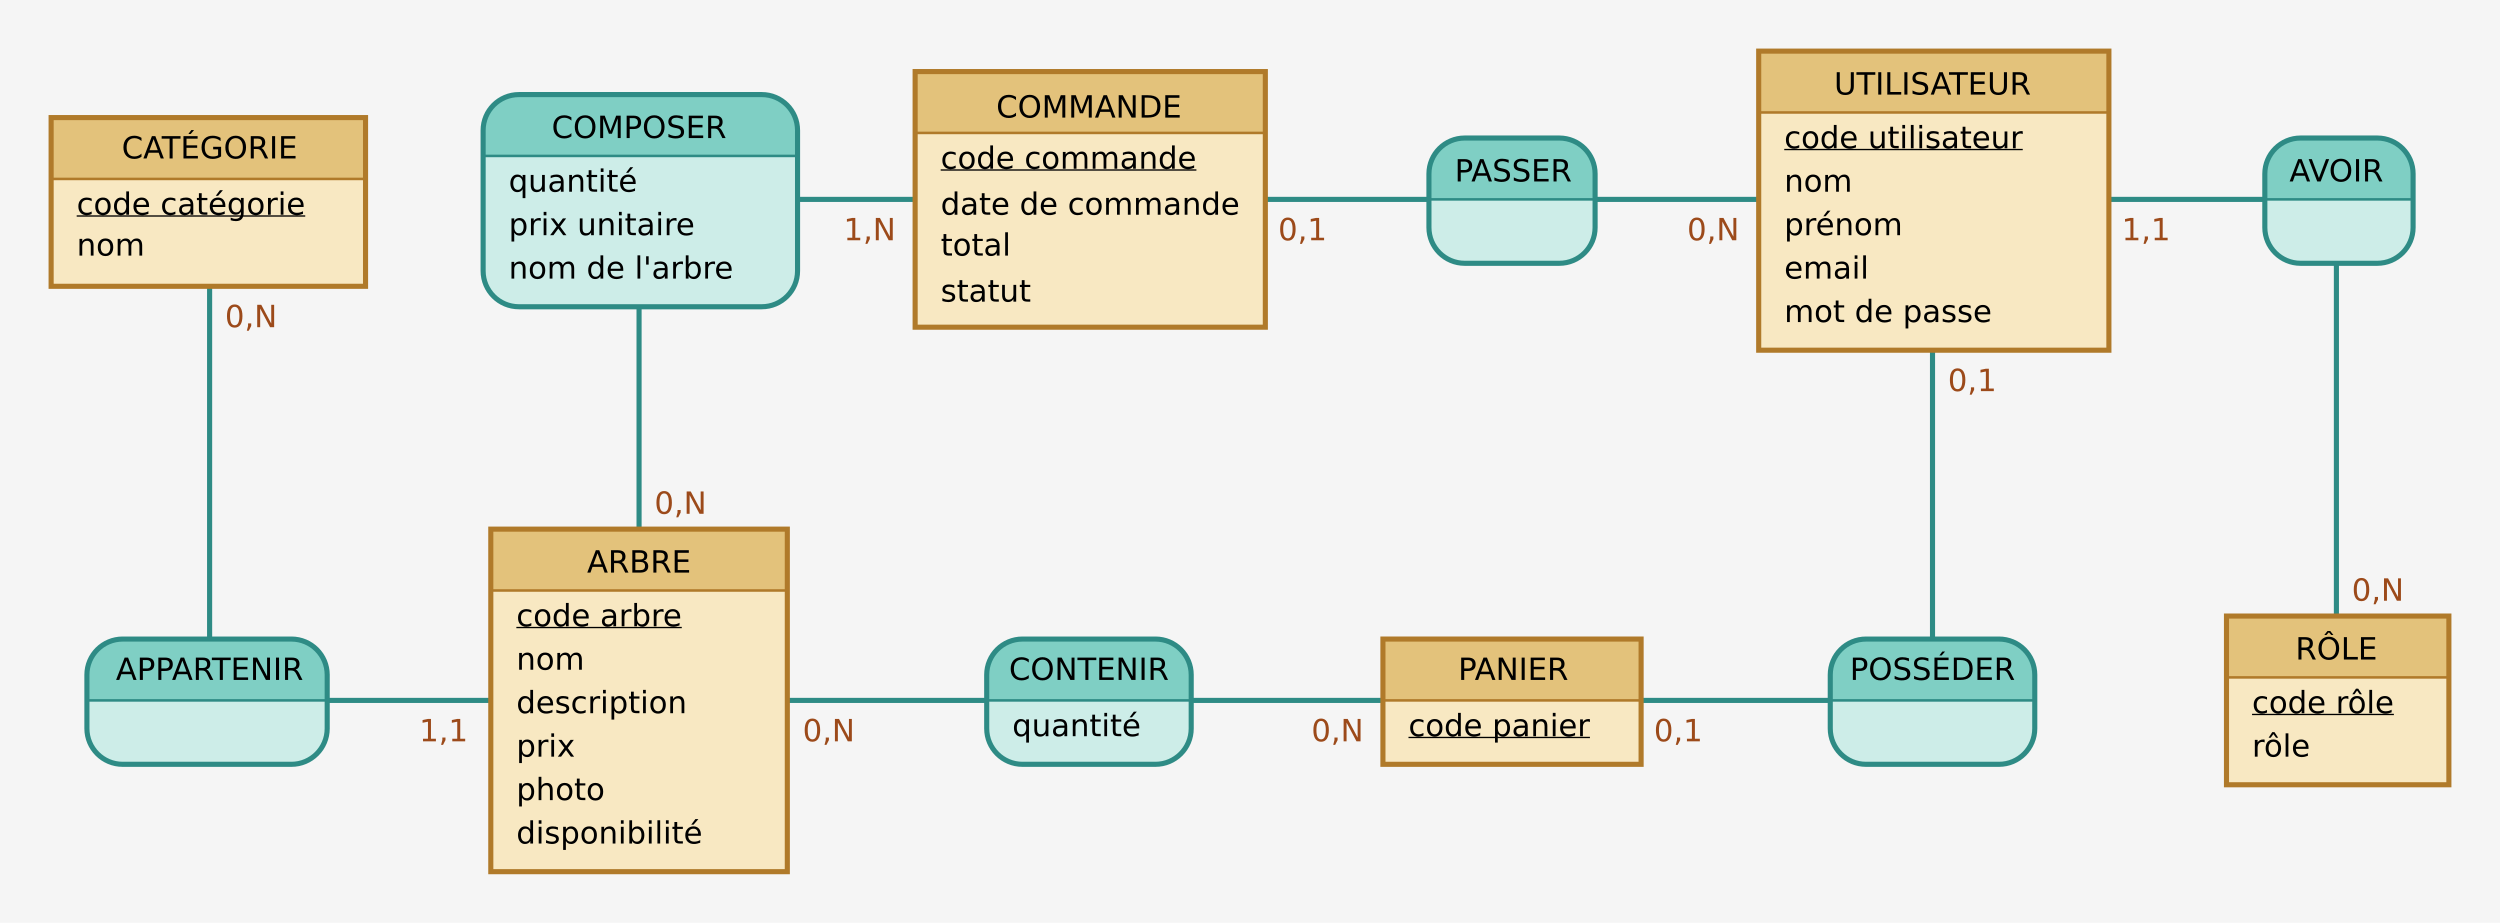
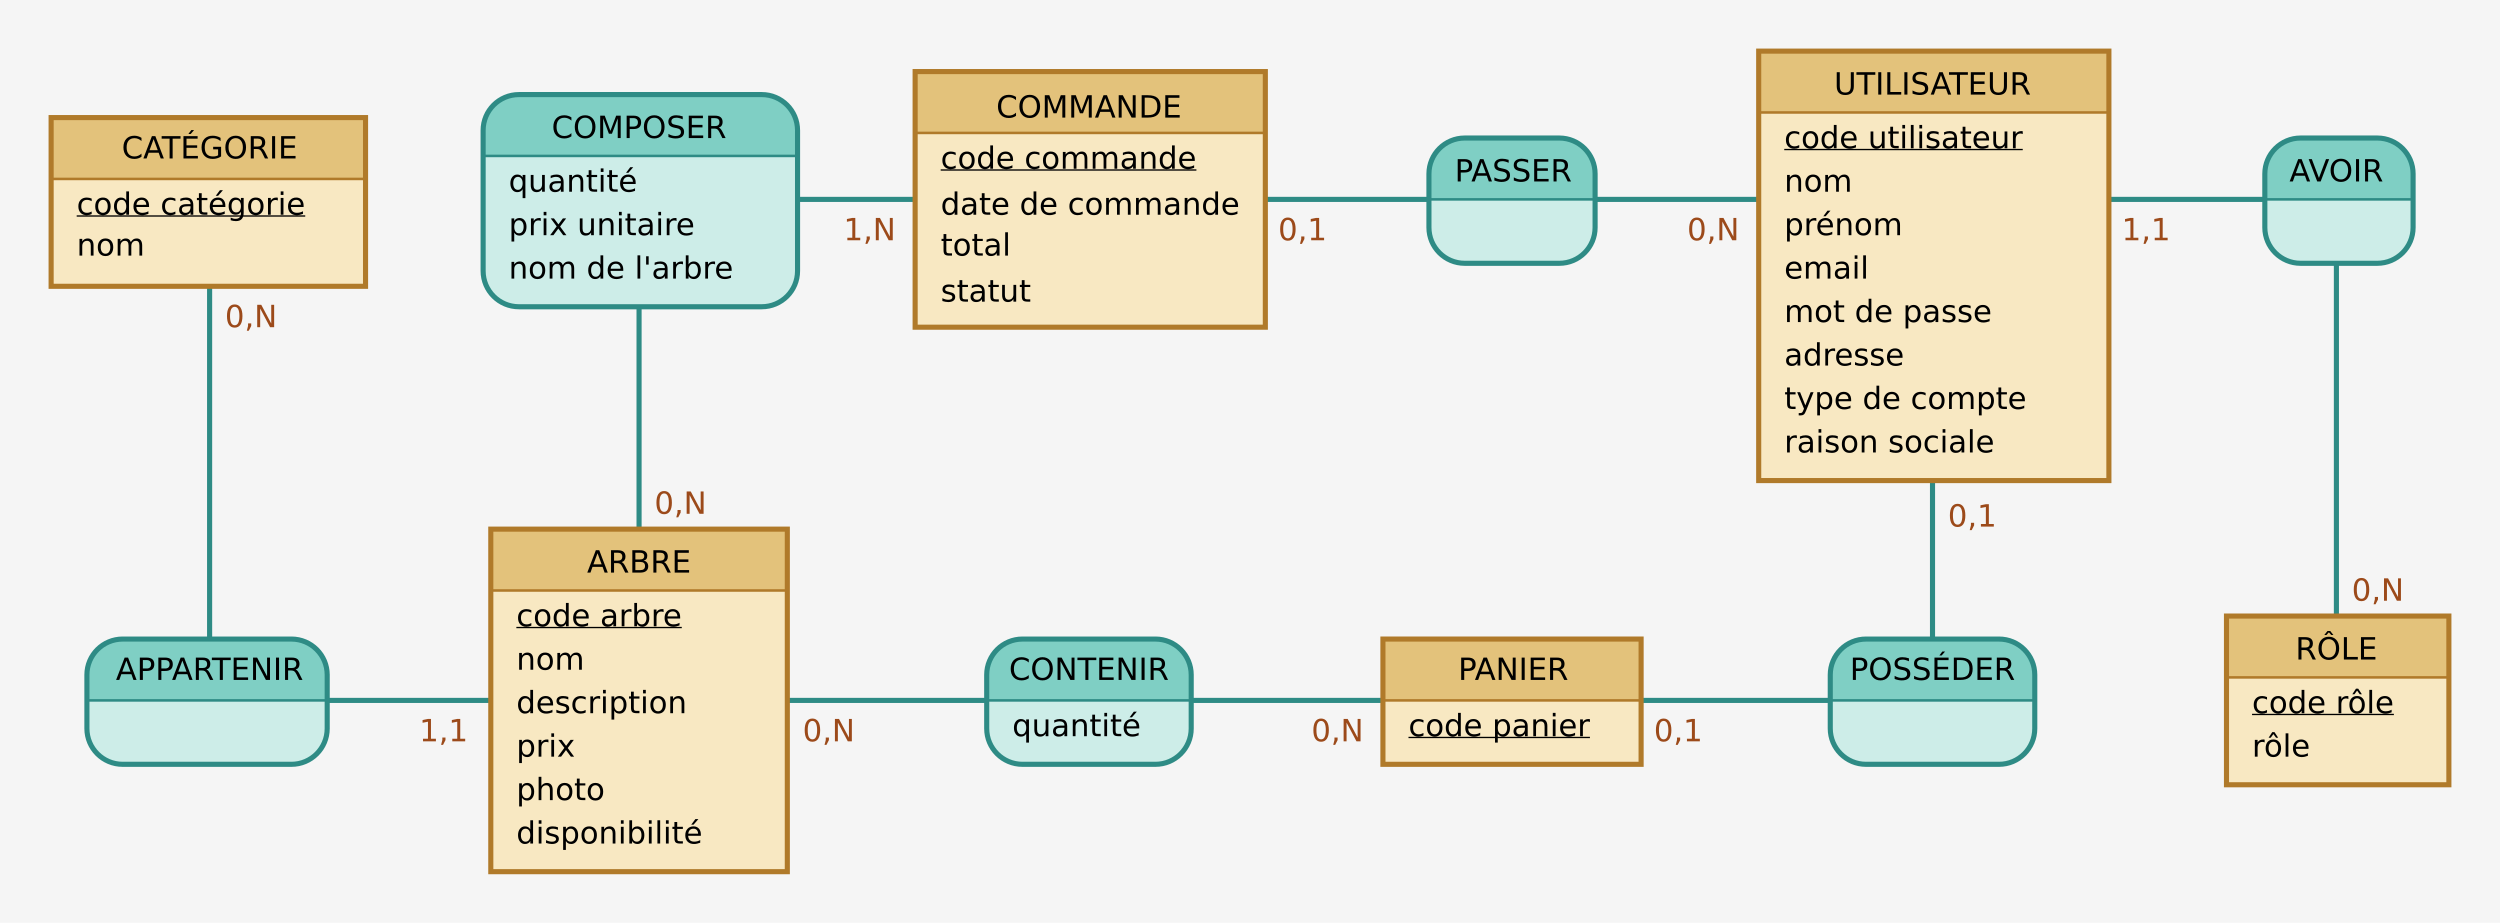
- <svg xmlns="http://www.w3.org/2000/svg" width="978" height="361" viewBox="0 0 978 361" content="&lt;mxfile&gt;&lt;diagram id=&quot;mcd&quot; name=&quot;MCD GreenRoots&quot;&gt;&lt;mxGraphModel&gt;&lt;root&gt;&lt;mxCell id=&quot;0&quot;/&gt;&lt;mxCell id=&quot;1&quot; parent=&quot;0&quot;/&gt;&lt;mxCell id=&quot;n0&quot; value=&quot;CATÉGORIE&quot; style=&quot;swimlane;fontStyle=0;childLayout=stackLayout;horizontal=1;startSize=24;fillColor=#E3C27B;swimlaneFillColor=#F8E8C2;strokeColor=#B07A2A;strokeWidth=2;rounded=0;arcSize=30;fontFamily=Verdana;fontSize=12;html=1;collapsible=0;&quot; vertex=&quot;1&quot; parent=&quot;1&quot;&gt;&lt;mxGeometry x=&quot;20&quot; y=&quot;46&quot; width=&quot;123&quot; height=&quot;66&quot; as=&quot;geometry&quot;/&gt;&lt;/mxCell&gt;&lt;mxCell id=&quot;n0t&quot; value=&quot;&amp;lt;u&amp;gt;code catégorie&amp;lt;/u&amp;gt;&amp;lt;br&amp;gt;nom&quot; style=&quot;text;html=1;align=left;verticalAlign=top;spacingLeft=6;fontFamily=Verdana;fontSize=12;&quot; vertex=&quot;1&quot; parent=&quot;n0&quot;&gt;&lt;mxGeometry y=&quot;24&quot; width=&quot;123&quot; height=&quot;42&quot; as=&quot;geometry&quot;/&gt;&lt;/mxCell&gt;&lt;mxCell id=&quot;n1&quot; value=&quot;COMPOSER&quot; style=&quot;swimlane;fontStyle=0;childLayout=stackLayout;horizontal=1;startSize=24;fillColor=#7FCFC4;swimlaneFillColor=#CDEDE8;strokeColor=#2E8B85;strokeWidth=2;rounded=1;arcSize=30;fontFamily=Verdana;fontSize=12;html=1;collapsible=0;&quot; vertex=&quot;1&quot; parent=&quot;1&quot;&gt;&lt;mxGeometry x=&quot;189&quot; y=&quot;37&quot; width=&quot;123&quot; height=&quot;83&quot; as=&quot;geometry&quot;/&gt;&lt;/mxCell&gt;&lt;mxCell id=&quot;n1t&quot; value=&quot;quantité&amp;lt;br&amp;gt;prix unitaire&amp;lt;br&amp;gt;nom de l&amp;amp;#x27;arbre&quot; style=&quot;text;html=1;align=left;verticalAlign=top;spacingLeft=6;fontFamily=Verdana;fontSize=12;&quot; vertex=&quot;1&quot; parent=&quot;n1&quot;&gt;&lt;mxGeometry y=&quot;24&quot; width=&quot;123&quot; height=&quot;59&quot; as=&quot;geometry&quot;/&gt;&lt;/mxCell&gt;&lt;mxCell id=&quot;n2&quot; value=&quot;COMMANDE&quot; style=&quot;swimlane;fontStyle=0;childLayout=stackLayout;horizontal=1;startSize=24;fillColor=#E3C27B;swimlaneFillColor=#F8E8C2;strokeColor=#B07A2A;strokeWidth=2;rounded=0;arcSize=30;fontFamily=Verdana;fontSize=12;html=1;collapsible=0;&quot; vertex=&quot;1&quot; parent=&quot;1&quot;&gt;&lt;mxGeometry x=&quot;358&quot; y=&quot;28&quot; width=&quot;137&quot; height=&quot;100&quot; as=&quot;geometry&quot;/&gt;&lt;/mxCell&gt;&lt;mxCell id=&quot;n2t&quot; value=&quot;&amp;lt;u&amp;gt;code commande&amp;lt;/u&amp;gt;&amp;lt;br&amp;gt;date de commande&amp;lt;br&amp;gt;total&amp;lt;br&amp;gt;statut&quot; style=&quot;text;html=1;align=left;verticalAlign=top;spacingLeft=6;fontFamily=Verdana;fontSize=12;&quot; vertex=&quot;1&quot; parent=&quot;n2&quot;&gt;&lt;mxGeometry y=&quot;24&quot; width=&quot;137&quot; height=&quot;76&quot; as=&quot;geometry&quot;/&gt;&lt;/mxCell&gt;&lt;mxCell id=&quot;n3&quot; value=&quot;PASSER&quot; style=&quot;swimlane;fontStyle=0;childLayout=stackLayout;horizontal=1;startSize=24;fillColor=#7FCFC4;swimlaneFillColor=#CDEDE8;strokeColor=#2E8B85;strokeWidth=2;rounded=1;arcSize=30;fontFamily=Verdana;fontSize=12;html=1;collapsible=0;&quot; vertex=&quot;1&quot; parent=&quot;1&quot;&gt;&lt;mxGeometry x=&quot;559&quot; y=&quot;54&quot; width=&quot;65&quot; height=&quot;49&quot; as=&quot;geometry&quot;/&gt;&lt;/mxCell&gt;&lt;mxCell id=&quot;n3t&quot; value=&quot;&quot; style=&quot;text;html=1;align=left;verticalAlign=top;spacingLeft=6;fontFamily=Verdana;fontSize=12;&quot; vertex=&quot;1&quot; parent=&quot;n3&quot;&gt;&lt;mxGeometry y=&quot;24&quot; width=&quot;65&quot; height=&quot;25&quot; as=&quot;geometry&quot;/&gt;&lt;/mxCell&gt;&lt;mxCell id=&quot;n4&quot; value=&quot;UTILISATEUR&quot; style=&quot;swimlane;fontStyle=0;childLayout=stackLayout;horizontal=1;startSize=24;fillColor=#E3C27B;swimlaneFillColor=#F8E8C2;strokeColor=#B07A2A;strokeWidth=2;rounded=0;arcSize=30;fontFamily=Verdana;fontSize=12;html=1;collapsible=0;&quot; vertex=&quot;1&quot; parent=&quot;1&quot;&gt;&lt;mxGeometry x=&quot;688&quot; y=&quot;20&quot; width=&quot;137&quot; height=&quot;117&quot; as=&quot;geometry&quot;/&gt;&lt;/mxCell&gt;&lt;mxCell id=&quot;n4t&quot; value=&quot;&amp;lt;u&amp;gt;code utilisateur&amp;lt;/u&amp;gt;&amp;lt;br&amp;gt;nom&amp;lt;br&amp;gt;prénom&amp;lt;br&amp;gt;email&amp;lt;br&amp;gt;mot de passe&quot; style=&quot;text;html=1;align=left;verticalAlign=top;spacingLeft=6;fontFamily=Verdana;fontSize=12;&quot; vertex=&quot;1&quot; parent=&quot;n4&quot;&gt;&lt;mxGeometry y=&quot;24&quot; width=&quot;137&quot; height=&quot;93&quot; as=&quot;geometry&quot;/&gt;&lt;/mxCell&gt;&lt;mxCell id=&quot;n5&quot; value=&quot;AVOIR&quot; style=&quot;swimlane;fontStyle=0;childLayout=stackLayout;horizontal=1;startSize=24;fillColor=#7FCFC4;swimlaneFillColor=#CDEDE8;strokeColor=#2E8B85;strokeWidth=2;rounded=1;arcSize=30;fontFamily=Verdana;fontSize=12;html=1;collapsible=0;&quot; vertex=&quot;1&quot; parent=&quot;1&quot;&gt;&lt;mxGeometry x=&quot;886&quot; y=&quot;54&quot; width=&quot;58&quot; height=&quot;49&quot; as=&quot;geometry&quot;/&gt;&lt;/mxCell&gt;&lt;mxCell id=&quot;n5t&quot; value=&quot;&quot; style=&quot;text;html=1;align=left;verticalAlign=top;spacingLeft=6;fontFamily=Verdana;fontSize=12;&quot; vertex=&quot;1&quot; parent=&quot;n5&quot;&gt;&lt;mxGeometry y=&quot;24&quot; width=&quot;58&quot; height=&quot;25&quot; as=&quot;geometry&quot;/&gt;&lt;/mxCell&gt;&lt;mxCell id=&quot;n6&quot; value=&quot;APPARTENIR&quot; style=&quot;swimlane;fontStyle=0;childLayout=stackLayout;horizontal=1;startSize=24;fillColor=#7FCFC4;swimlaneFillColor=#CDEDE8;strokeColor=#2E8B85;strokeWidth=2;rounded=1;arcSize=30;fontFamily=Verdana;fontSize=12;html=1;collapsible=0;&quot; vertex=&quot;1&quot; parent=&quot;1&quot;&gt;&lt;mxGeometry x=&quot;34&quot; y=&quot;250&quot; width=&quot;94&quot; height=&quot;49&quot; as=&quot;geometry&quot;/&gt;&lt;/mxCell&gt;&lt;mxCell id=&quot;n6t&quot; value=&quot;&quot; style=&quot;text;html=1;align=left;verticalAlign=top;spacingLeft=6;fontFamily=Verdana;fontSize=12;&quot; vertex=&quot;1&quot; parent=&quot;n6&quot;&gt;&lt;mxGeometry y=&quot;24&quot; width=&quot;94&quot; height=&quot;25&quot; as=&quot;geometry&quot;/&gt;&lt;/mxCell&gt;&lt;mxCell id=&quot;n7&quot; value=&quot;ARBRE&quot; style=&quot;swimlane;fontStyle=0;childLayout=stackLayout;horizontal=1;startSize=24;fillColor=#E3C27B;swimlaneFillColor=#F8E8C2;strokeColor=#B07A2A;strokeWidth=2;rounded=0;arcSize=30;fontFamily=Verdana;fontSize=12;html=1;collapsible=0;&quot; vertex=&quot;1&quot; parent=&quot;1&quot;&gt;&lt;mxGeometry x=&quot;192&quot; y=&quot;207&quot; width=&quot;116&quot; height=&quot;134&quot; as=&quot;geometry&quot;/&gt;&lt;/mxCell&gt;&lt;mxCell id=&quot;n7t&quot; value=&quot;&amp;lt;u&amp;gt;code arbre&amp;lt;/u&amp;gt;&amp;lt;br&amp;gt;nom&amp;lt;br&amp;gt;description&amp;lt;br&amp;gt;prix&amp;lt;br&amp;gt;photo&amp;lt;br&amp;gt;disponibilité&quot; style=&quot;text;html=1;align=left;verticalAlign=top;spacingLeft=6;fontFamily=Verdana;fontSize=12;&quot; vertex=&quot;1&quot; parent=&quot;n7&quot;&gt;&lt;mxGeometry y=&quot;24&quot; width=&quot;116&quot; height=&quot;110&quot; as=&quot;geometry&quot;/&gt;&lt;/mxCell&gt;&lt;mxCell id=&quot;n8&quot; value=&quot;CONTENIR&quot; style=&quot;swimlane;fontStyle=0;childLayout=stackLayout;horizontal=1;startSize=24;fillColor=#7FCFC4;swimlaneFillColor=#CDEDE8;strokeColor=#2E8B85;strokeWidth=2;rounded=1;arcSize=30;fontFamily=Verdana;fontSize=12;html=1;collapsible=0;&quot; vertex=&quot;1&quot; parent=&quot;1&quot;&gt;&lt;mxGeometry x=&quot;386&quot; y=&quot;250&quot; width=&quot;80&quot; height=&quot;49&quot; as=&quot;geometry&quot;/&gt;&lt;/mxCell&gt;&lt;mxCell id=&quot;n8t&quot; value=&quot;quantité&quot; style=&quot;text;html=1;align=left;verticalAlign=top;spacingLeft=6;fontFamily=Verdana;fontSize=12;&quot; vertex=&quot;1&quot; parent=&quot;n8&quot;&gt;&lt;mxGeometry y=&quot;24&quot; width=&quot;80&quot; height=&quot;25&quot; as=&quot;geometry&quot;/&gt;&lt;/mxCell&gt;&lt;mxCell id=&quot;n9&quot; value=&quot;PANIER&quot; style=&quot;swimlane;fontStyle=0;childLayout=stackLayout;horizontal=1;startSize=24;fillColor=#E3C27B;swimlaneFillColor=#F8E8C2;strokeColor=#B07A2A;strokeWidth=2;rounded=0;arcSize=30;fontFamily=Verdana;fontSize=12;html=1;collapsible=0;&quot; vertex=&quot;1&quot; parent=&quot;1&quot;&gt;&lt;mxGeometry x=&quot;541&quot; y=&quot;250&quot; width=&quot;101&quot; height=&quot;49&quot; as=&quot;geometry&quot;/&gt;&lt;/mxCell&gt;&lt;mxCell id=&quot;n9t&quot; value=&quot;&amp;lt;u&amp;gt;code panier&amp;lt;/u&amp;gt;&quot; style=&quot;text;html=1;align=left;verticalAlign=top;spacingLeft=6;fontFamily=Verdana;fontSize=12;&quot; vertex=&quot;1&quot; parent=&quot;n9&quot;&gt;&lt;mxGeometry y=&quot;24&quot; width=&quot;101&quot; height=&quot;25&quot; as=&quot;geometry&quot;/&gt;&lt;/mxCell&gt;&lt;mxCell id=&quot;n10&quot; value=&quot;POSSÉDER&quot; style=&quot;swimlane;fontStyle=0;childLayout=stackLayout;horizontal=1;startSize=24;fillColor=#7FCFC4;swimlaneFillColor=#CDEDE8;strokeColor=#2E8B85;strokeWidth=2;rounded=1;arcSize=30;fontFamily=Verdana;fontSize=12;html=1;collapsible=0;&quot; vertex=&quot;1&quot; parent=&quot;1&quot;&gt;&lt;mxGeometry x=&quot;716&quot; y=&quot;250&quot; width=&quot;80&quot; height=&quot;49&quot; as=&quot;geometry&quot;/&gt;&lt;/mxCell&gt;&lt;mxCell id=&quot;n10t&quot; value=&quot;&quot; style=&quot;text;html=1;align=left;verticalAlign=top;spacingLeft=6;fontFamily=Verdana;fontSize=12;&quot; vertex=&quot;1&quot; parent=&quot;n10&quot;&gt;&lt;mxGeometry y=&quot;24&quot; width=&quot;80&quot; height=&quot;25&quot; as=&quot;geometry&quot;/&gt;&lt;/mxCell&gt;&lt;mxCell id=&quot;n11&quot; value=&quot;RÔLE&quot; style=&quot;swimlane;fontStyle=0;childLayout=stackLayout;horizontal=1;startSize=24;fillColor=#E3C27B;swimlaneFillColor=#F8E8C2;strokeColor=#B07A2A;strokeWidth=2;rounded=0;arcSize=30;fontFamily=Verdana;fontSize=12;html=1;collapsible=0;&quot; vertex=&quot;1&quot; parent=&quot;1&quot;&gt;&lt;mxGeometry x=&quot;871&quot; y=&quot;241&quot; width=&quot;87&quot; height=&quot;66&quot; as=&quot;geometry&quot;/&gt;&lt;/mxCell&gt;&lt;mxCell id=&quot;n11t&quot; value=&quot;&amp;lt;u&amp;gt;code rôle&amp;lt;/u&amp;gt;&amp;lt;br&amp;gt;rôle&quot; style=&quot;text;html=1;align=left;verticalAlign=top;spacingLeft=6;fontFamily=Verdana;fontSize=12;&quot; vertex=&quot;1&quot; parent=&quot;n11&quot;&gt;&lt;mxGeometry y=&quot;24&quot; width=&quot;87&quot; height=&quot;42&quot; as=&quot;geometry&quot;/&gt;&lt;/mxCell&gt;&lt;mxCell id=&quot;e0&quot; value=&quot;0,N&quot; style=&quot;endArrow=none;html=1;strokeColor=#2E8B85;strokeWidth=2;fontColor=#9C4A1A;fontFamily=Verdana;fontSize=12;labelBackgroundColor=none;&quot; edge=&quot;1&quot; parent=&quot;1&quot; source=&quot;n6&quot; target=&quot;n0&quot;&gt;&lt;mxGeometry x=&quot;0.75&quot; y=&quot;10&quot; relative=&quot;1&quot; as=&quot;geometry&quot;&gt;&lt;mxPoint as=&quot;offset&quot;/&gt;&lt;/mxGeometry&gt;&lt;/mxCell&gt;&lt;mxCell id=&quot;e1&quot; value=&quot;1,1&quot; style=&quot;endArrow=none;html=1;strokeColor=#2E8B85;strokeWidth=2;fontColor=#9C4A1A;fontFamily=Verdana;fontSize=12;labelBackgroundColor=none;&quot; edge=&quot;1&quot; parent=&quot;1&quot; source=&quot;n6&quot; target=&quot;n7&quot;&gt;&lt;mxGeometry x=&quot;0.75&quot; y=&quot;10&quot; relative=&quot;1&quot; as=&quot;geometry&quot;&gt;&lt;mxPoint as=&quot;offset&quot;/&gt;&lt;/mxGeometry&gt;&lt;/mxCell&gt;&lt;mxCell id=&quot;e2&quot; value=&quot;1,N&quot; style=&quot;endArrow=none;html=1;strokeColor=#2E8B85;strokeWidth=2;fontColor=#9C4A1A;fontFamily=Verdana;fontSize=12;labelBackgroundColor=none;&quot; edge=&quot;1&quot; parent=&quot;1&quot; source=&quot;n1&quot; target=&quot;n2&quot;&gt;&lt;mxGeometry x=&quot;0.75&quot; y=&quot;10&quot; relative=&quot;1&quot; as=&quot;geometry&quot;&gt;&lt;mxPoint as=&quot;offset&quot;/&gt;&lt;/mxGeometry&gt;&lt;/mxCell&gt;&lt;mxCell id=&quot;e3&quot; value=&quot;0,N&quot; style=&quot;endArrow=none;html=1;strokeColor=#2E8B85;strokeWidth=2;fontColor=#9C4A1A;fontFamily=Verdana;fontSize=12;labelBackgroundColor=none;&quot; edge=&quot;1&quot; parent=&quot;1&quot; source=&quot;n1&quot; target=&quot;n7&quot;&gt;&lt;mxGeometry x=&quot;0.75&quot; y=&quot;10&quot; relative=&quot;1&quot; as=&quot;geometry&quot;&gt;&lt;mxPoint as=&quot;offset&quot;/&gt;&lt;/mxGeometry&gt;&lt;/mxCell&gt;&lt;mxCell id=&quot;e4&quot; value=&quot;0,N&quot; style=&quot;endArrow=none;html=1;strokeColor=#2E8B85;strokeWidth=2;fontColor=#9C4A1A;fontFamily=Verdana;fontSize=12;labelBackgroundColor=none;&quot; edge=&quot;1&quot; parent=&quot;1&quot; source=&quot;n8&quot; target=&quot;n9&quot;&gt;&lt;mxGeometry x=&quot;0.75&quot; y=&quot;10&quot; relative=&quot;1&quot; as=&quot;geometry&quot;&gt;&lt;mxPoint as=&quot;offset&quot;/&gt;&lt;/mxGeometry&gt;&lt;/mxCell&gt;&lt;mxCell id=&quot;e5&quot; value=&quot;0,N&quot; style=&quot;endArrow=none;html=1;strokeColor=#2E8B85;strokeWidth=2;fontColor=#9C4A1A;fontFamily=Verdana;fontSize=12;labelBackgroundColor=none;&quot; edge=&quot;1&quot; parent=&quot;1&quot; source=&quot;n8&quot; target=&quot;n7&quot;&gt;&lt;mxGeometry x=&quot;0.75&quot; y=&quot;10&quot; relative=&quot;1&quot; as=&quot;geometry&quot;&gt;&lt;mxPoint as=&quot;offset&quot;/&gt;&lt;/mxGeometry&gt;&lt;/mxCell&gt;&lt;mxCell id=&quot;e6&quot; value=&quot;0,N&quot; style=&quot;endArrow=none;html=1;strokeColor=#2E8B85;strokeWidth=2;fontColor=#9C4A1A;fontFamily=Verdana;fontSize=12;labelBackgroundColor=none;&quot; edge=&quot;1&quot; parent=&quot;1&quot; source=&quot;n3&quot; target=&quot;n4&quot;&gt;&lt;mxGeometry x=&quot;0.75&quot; y=&quot;10&quot; relative=&quot;1&quot; as=&quot;geometry&quot;&gt;&lt;mxPoint as=&quot;offset&quot;/&gt;&lt;/mxGeometry&gt;&lt;/mxCell&gt;&lt;mxCell id=&quot;e7&quot; value=&quot;0,1&quot; style=&quot;endArrow=none;html=1;strokeColor=#2E8B85;strokeWidth=2;fontColor=#9C4A1A;fontFamily=Verdana;fontSize=12;labelBackgroundColor=none;&quot; edge=&quot;1&quot; parent=&quot;1&quot; source=&quot;n3&quot; target=&quot;n2&quot;&gt;&lt;mxGeometry x=&quot;0.75&quot; y=&quot;10&quot; relative=&quot;1&quot; as=&quot;geometry&quot;&gt;&lt;mxPoint as=&quot;offset&quot;/&gt;&lt;/mxGeometry&gt;&lt;/mxCell&gt;&lt;mxCell id=&quot;e8&quot; value=&quot;0,1&quot; style=&quot;endArrow=none;html=1;strokeColor=#2E8B85;strokeWidth=2;fontColor=#9C4A1A;fontFamily=Verdana;fontSize=12;labelBackgroundColor=none;&quot; edge=&quot;1&quot; parent=&quot;1&quot; source=&quot;n10&quot; target=&quot;n4&quot;&gt;&lt;mxGeometry x=&quot;0.75&quot; y=&quot;10&quot; relative=&quot;1&quot; as=&quot;geometry&quot;&gt;&lt;mxPoint as=&quot;offset&quot;/&gt;&lt;/mxGeometry&gt;&lt;/mxCell&gt;&lt;mxCell id=&quot;e9&quot; value=&quot;0,1&quot; style=&quot;endArrow=none;html=1;strokeColor=#2E8B85;strokeWidth=2;fontColor=#9C4A1A;fontFamily=Verdana;fontSize=12;labelBackgroundColor=none;&quot; edge=&quot;1&quot; parent=&quot;1&quot; source=&quot;n10&quot; target=&quot;n9&quot;&gt;&lt;mxGeometry x=&quot;0.75&quot; y=&quot;10&quot; relative=&quot;1&quot; as=&quot;geometry&quot;&gt;&lt;mxPoint as=&quot;offset&quot;/&gt;&lt;/mxGeometry&gt;&lt;/mxCell&gt;&lt;mxCell id=&quot;e10&quot; value=&quot;1,1&quot; style=&quot;endArrow=none;html=1;strokeColor=#2E8B85;strokeWidth=2;fontColor=#9C4A1A;fontFamily=Verdana;fontSize=12;labelBackgroundColor=none;&quot; edge=&quot;1&quot; parent=&quot;1&quot; source=&quot;n5&quot; target=&quot;n4&quot;&gt;&lt;mxGeometry x=&quot;0.75&quot; y=&quot;10&quot; relative=&quot;1&quot; as=&quot;geometry&quot;&gt;&lt;mxPoint as=&quot;offset&quot;/&gt;&lt;/mxGeometry&gt;&lt;/mxCell&gt;&lt;mxCell id=&quot;e11&quot; value=&quot;0,N&quot; style=&quot;endArrow=none;html=1;strokeColor=#2E8B85;strokeWidth=2;fontColor=#9C4A1A;fontFamily=Verdana;fontSize=12;labelBackgroundColor=none;&quot; edge=&quot;1&quot; parent=&quot;1&quot; source=&quot;n5&quot; target=&quot;n11&quot;&gt;&lt;mxGeometry x=&quot;0.75&quot; y=&quot;10&quot; relative=&quot;1&quot; as=&quot;geometry&quot;&gt;&lt;mxPoint as=&quot;offset&quot;/&gt;&lt;/mxGeometry&gt;&lt;/mxCell&gt;&lt;/root&gt;&lt;/mxGraphModel&gt;&lt;/diagram&gt;&lt;/mxfile&gt;">
+ <svg xmlns="http://www.w3.org/2000/svg" width="978" height="361" viewBox="0 0 978 361" content="&lt;mxfile&gt;&lt;diagram id=&quot;mcd&quot; name=&quot;MCD GreenRoots&quot;&gt;&lt;mxGraphModel&gt;&lt;root&gt;&lt;mxCell id=&quot;0&quot;/&gt;&lt;mxCell id=&quot;1&quot; parent=&quot;0&quot;/&gt;&lt;mxCell id=&quot;n0&quot; value=&quot;CATÉGORIE&quot; style=&quot;swimlane;fontStyle=0;childLayout=stackLayout;horizontal=1;startSize=24;fillColor=#E3C27B;swimlaneFillColor=#F8E8C2;strokeColor=#B07A2A;strokeWidth=2;rounded=0;arcSize=30;fontFamily=Verdana;fontSize=12;html=1;collapsible=0;&quot; vertex=&quot;1&quot; parent=&quot;1&quot;&gt;&lt;mxGeometry x=&quot;20&quot; y=&quot;46&quot; width=&quot;123&quot; height=&quot;66&quot; as=&quot;geometry&quot;/&gt;&lt;/mxCell&gt;&lt;mxCell id=&quot;n0t&quot; value=&quot;&amp;lt;u&amp;gt;code catégorie&amp;lt;/u&amp;gt;&amp;lt;br&amp;gt;nom&quot; style=&quot;text;html=1;align=left;verticalAlign=top;spacingLeft=6;fontFamily=Verdana;fontSize=12;&quot; vertex=&quot;1&quot; parent=&quot;n0&quot;&gt;&lt;mxGeometry y=&quot;24&quot; width=&quot;123&quot; height=&quot;42&quot; as=&quot;geometry&quot;/&gt;&lt;/mxCell&gt;&lt;mxCell id=&quot;n1&quot; value=&quot;COMPOSER&quot; style=&quot;swimlane;fontStyle=0;childLayout=stackLayout;horizontal=1;startSize=24;fillColor=#7FCFC4;swimlaneFillColor=#CDEDE8;strokeColor=#2E8B85;strokeWidth=2;rounded=1;arcSize=30;fontFamily=Verdana;fontSize=12;html=1;collapsible=0;&quot; vertex=&quot;1&quot; parent=&quot;1&quot;&gt;&lt;mxGeometry x=&quot;189&quot; y=&quot;37&quot; width=&quot;123&quot; height=&quot;83&quot; as=&quot;geometry&quot;/&gt;&lt;/mxCell&gt;&lt;mxCell id=&quot;n1t&quot; value=&quot;quantité&amp;lt;br&amp;gt;prix unitaire&amp;lt;br&amp;gt;nom de l&amp;amp;#x27;arbre&quot; style=&quot;text;html=1;align=left;verticalAlign=top;spacingLeft=6;fontFamily=Verdana;fontSize=12;&quot; vertex=&quot;1&quot; parent=&quot;n1&quot;&gt;&lt;mxGeometry y=&quot;24&quot; width=&quot;123&quot; height=&quot;59&quot; as=&quot;geometry&quot;/&gt;&lt;/mxCell&gt;&lt;mxCell id=&quot;n2&quot; value=&quot;COMMANDE&quot; style=&quot;swimlane;fontStyle=0;childLayout=stackLayout;horizontal=1;startSize=24;fillColor=#E3C27B;swimlaneFillColor=#F8E8C2;strokeColor=#B07A2A;strokeWidth=2;rounded=0;arcSize=30;fontFamily=Verdana;fontSize=12;html=1;collapsible=0;&quot; vertex=&quot;1&quot; parent=&quot;1&quot;&gt;&lt;mxGeometry x=&quot;358&quot; y=&quot;28&quot; width=&quot;137&quot; height=&quot;100&quot; as=&quot;geometry&quot;/&gt;&lt;/mxCell&gt;&lt;mxCell id=&quot;n2t&quot; value=&quot;&amp;lt;u&amp;gt;code commande&amp;lt;/u&amp;gt;&amp;lt;br&amp;gt;date de commande&amp;lt;br&amp;gt;total&amp;lt;br&amp;gt;statut&quot; style=&quot;text;html=1;align=left;verticalAlign=top;spacingLeft=6;fontFamily=Verdana;fontSize=12;&quot; vertex=&quot;1&quot; parent=&quot;n2&quot;&gt;&lt;mxGeometry y=&quot;24&quot; width=&quot;137&quot; height=&quot;76&quot; as=&quot;geometry&quot;/&gt;&lt;/mxCell&gt;&lt;mxCell id=&quot;n3&quot; value=&quot;PASSER&quot; style=&quot;swimlane;fontStyle=0;childLayout=stackLayout;horizontal=1;startSize=24;fillColor=#7FCFC4;swimlaneFillColor=#CDEDE8;strokeColor=#2E8B85;strokeWidth=2;rounded=1;arcSize=30;fontFamily=Verdana;fontSize=12;html=1;collapsible=0;&quot; vertex=&quot;1&quot; parent=&quot;1&quot;&gt;&lt;mxGeometry x=&quot;559&quot; y=&quot;54&quot; width=&quot;65&quot; height=&quot;49&quot; as=&quot;geometry&quot;/&gt;&lt;/mxCell&gt;&lt;mxCell id=&quot;n3t&quot; value=&quot;&quot; style=&quot;text;html=1;align=left;verticalAlign=top;spacingLeft=6;fontFamily=Verdana;fontSize=12;&quot; vertex=&quot;1&quot; parent=&quot;n3&quot;&gt;&lt;mxGeometry y=&quot;24&quot; width=&quot;65&quot; height=&quot;25&quot; as=&quot;geometry&quot;/&gt;&lt;/mxCell&gt;&lt;mxCell id=&quot;n4&quot; value=&quot;UTILISATEUR&quot; style=&quot;swimlane;fontStyle=0;childLayout=stackLayout;horizontal=1;startSize=24;fillColor=#E3C27B;swimlaneFillColor=#F8E8C2;strokeColor=#B07A2A;strokeWidth=2;rounded=0;arcSize=30;fontFamily=Verdana;fontSize=12;html=1;collapsible=0;&quot; vertex=&quot;1&quot; parent=&quot;1&quot;&gt;&lt;mxGeometry x=&quot;688&quot; y=&quot;20&quot; width=&quot;137&quot; height=&quot;168&quot; as=&quot;geometry&quot;/&gt;&lt;/mxCell&gt;&lt;mxCell id=&quot;n4t&quot; value=&quot;&amp;lt;u&amp;gt;code utilisateur&amp;lt;/u&amp;gt;&amp;lt;br&amp;gt;nom&amp;lt;br&amp;gt;prénom&amp;lt;br&amp;gt;email&amp;lt;br&amp;gt;mot de passe&amp;lt;br&amp;gt;adresse&amp;lt;br&amp;gt;type de compte&amp;lt;br&amp;gt;raison sociale&quot; style=&quot;text;html=1;align=left;verticalAlign=top;spacingLeft=6;fontFamily=Verdana;fontSize=12;&quot; vertex=&quot;1&quot; parent=&quot;n4&quot;&gt;&lt;mxGeometry y=&quot;24&quot; width=&quot;137&quot; height=&quot;144&quot; as=&quot;geometry&quot;/&gt;&lt;/mxCell&gt;&lt;mxCell id=&quot;n5&quot; value=&quot;AVOIR&quot; style=&quot;swimlane;fontStyle=0;childLayout=stackLayout;horizontal=1;startSize=24;fillColor=#7FCFC4;swimlaneFillColor=#CDEDE8;strokeColor=#2E8B85;strokeWidth=2;rounded=1;arcSize=30;fontFamily=Verdana;fontSize=12;html=1;collapsible=0;&quot; vertex=&quot;1&quot; parent=&quot;1&quot;&gt;&lt;mxGeometry x=&quot;886&quot; y=&quot;54&quot; width=&quot;58&quot; height=&quot;49&quot; as=&quot;geometry&quot;/&gt;&lt;/mxCell&gt;&lt;mxCell id=&quot;n5t&quot; value=&quot;&quot; style=&quot;text;html=1;align=left;verticalAlign=top;spacingLeft=6;fontFamily=Verdana;fontSize=12;&quot; vertex=&quot;1&quot; parent=&quot;n5&quot;&gt;&lt;mxGeometry y=&quot;24&quot; width=&quot;58&quot; height=&quot;25&quot; as=&quot;geometry&quot;/&gt;&lt;/mxCell&gt;&lt;mxCell id=&quot;n6&quot; value=&quot;APPARTENIR&quot; style=&quot;swimlane;fontStyle=0;childLayout=stackLayout;horizontal=1;startSize=24;fillColor=#7FCFC4;swimlaneFillColor=#CDEDE8;strokeColor=#2E8B85;strokeWidth=2;rounded=1;arcSize=30;fontFamily=Verdana;fontSize=12;html=1;collapsible=0;&quot; vertex=&quot;1&quot; parent=&quot;1&quot;&gt;&lt;mxGeometry x=&quot;34&quot; y=&quot;250&quot; width=&quot;94&quot; height=&quot;49&quot; as=&quot;geometry&quot;/&gt;&lt;/mxCell&gt;&lt;mxCell id=&quot;n6t&quot; value=&quot;&quot; style=&quot;text;html=1;align=left;verticalAlign=top;spacingLeft=6;fontFamily=Verdana;fontSize=12;&quot; vertex=&quot;1&quot; parent=&quot;n6&quot;&gt;&lt;mxGeometry y=&quot;24&quot; width=&quot;94&quot; height=&quot;25&quot; as=&quot;geometry&quot;/&gt;&lt;/mxCell&gt;&lt;mxCell id=&quot;n7&quot; value=&quot;ARBRE&quot; style=&quot;swimlane;fontStyle=0;childLayout=stackLayout;horizontal=1;startSize=24;fillColor=#E3C27B;swimlaneFillColor=#F8E8C2;strokeColor=#B07A2A;strokeWidth=2;rounded=0;arcSize=30;fontFamily=Verdana;fontSize=12;html=1;collapsible=0;&quot; vertex=&quot;1&quot; parent=&quot;1&quot;&gt;&lt;mxGeometry x=&quot;192&quot; y=&quot;207&quot; width=&quot;116&quot; height=&quot;134&quot; as=&quot;geometry&quot;/&gt;&lt;/mxCell&gt;&lt;mxCell id=&quot;n7t&quot; value=&quot;&amp;lt;u&amp;gt;code arbre&amp;lt;/u&amp;gt;&amp;lt;br&amp;gt;nom&amp;lt;br&amp;gt;description&amp;lt;br&amp;gt;prix&amp;lt;br&amp;gt;photo&amp;lt;br&amp;gt;disponibilité&quot; style=&quot;text;html=1;align=left;verticalAlign=top;spacingLeft=6;fontFamily=Verdana;fontSize=12;&quot; vertex=&quot;1&quot; parent=&quot;n7&quot;&gt;&lt;mxGeometry y=&quot;24&quot; width=&quot;116&quot; height=&quot;110&quot; as=&quot;geometry&quot;/&gt;&lt;/mxCell&gt;&lt;mxCell id=&quot;n8&quot; value=&quot;CONTENIR&quot; style=&quot;swimlane;fontStyle=0;childLayout=stackLayout;horizontal=1;startSize=24;fillColor=#7FCFC4;swimlaneFillColor=#CDEDE8;strokeColor=#2E8B85;strokeWidth=2;rounded=1;arcSize=30;fontFamily=Verdana;fontSize=12;html=1;collapsible=0;&quot; vertex=&quot;1&quot; parent=&quot;1&quot;&gt;&lt;mxGeometry x=&quot;386&quot; y=&quot;250&quot; width=&quot;80&quot; height=&quot;49&quot; as=&quot;geometry&quot;/&gt;&lt;/mxCell&gt;&lt;mxCell id=&quot;n8t&quot; value=&quot;quantité&quot; style=&quot;text;html=1;align=left;verticalAlign=top;spacingLeft=6;fontFamily=Verdana;fontSize=12;&quot; vertex=&quot;1&quot; parent=&quot;n8&quot;&gt;&lt;mxGeometry y=&quot;24&quot; width=&quot;80&quot; height=&quot;25&quot; as=&quot;geometry&quot;/&gt;&lt;/mxCell&gt;&lt;mxCell id=&quot;n9&quot; value=&quot;PANIER&quot; style=&quot;swimlane;fontStyle=0;childLayout=stackLayout;horizontal=1;startSize=24;fillColor=#E3C27B;swimlaneFillColor=#F8E8C2;strokeColor=#B07A2A;strokeWidth=2;rounded=0;arcSize=30;fontFamily=Verdana;fontSize=12;html=1;collapsible=0;&quot; vertex=&quot;1&quot; parent=&quot;1&quot;&gt;&lt;mxGeometry x=&quot;541&quot; y=&quot;250&quot; width=&quot;101&quot; height=&quot;49&quot; as=&quot;geometry&quot;/&gt;&lt;/mxCell&gt;&lt;mxCell id=&quot;n9t&quot; value=&quot;&amp;lt;u&amp;gt;code panier&amp;lt;/u&amp;gt;&quot; style=&quot;text;html=1;align=left;verticalAlign=top;spacingLeft=6;fontFamily=Verdana;fontSize=12;&quot; vertex=&quot;1&quot; parent=&quot;n9&quot;&gt;&lt;mxGeometry y=&quot;24&quot; width=&quot;101&quot; height=&quot;25&quot; as=&quot;geometry&quot;/&gt;&lt;/mxCell&gt;&lt;mxCell id=&quot;n10&quot; value=&quot;POSSÉDER&quot; style=&quot;swimlane;fontStyle=0;childLayout=stackLayout;horizontal=1;startSize=24;fillColor=#7FCFC4;swimlaneFillColor=#CDEDE8;strokeColor=#2E8B85;strokeWidth=2;rounded=1;arcSize=30;fontFamily=Verdana;fontSize=12;html=1;collapsible=0;&quot; vertex=&quot;1&quot; parent=&quot;1&quot;&gt;&lt;mxGeometry x=&quot;716&quot; y=&quot;250&quot; width=&quot;80&quot; height=&quot;49&quot; as=&quot;geometry&quot;/&gt;&lt;/mxCell&gt;&lt;mxCell id=&quot;n10t&quot; value=&quot;&quot; style=&quot;text;html=1;align=left;verticalAlign=top;spacingLeft=6;fontFamily=Verdana;fontSize=12;&quot; vertex=&quot;1&quot; parent=&quot;n10&quot;&gt;&lt;mxGeometry y=&quot;24&quot; width=&quot;80&quot; height=&quot;25&quot; as=&quot;geometry&quot;/&gt;&lt;/mxCell&gt;&lt;mxCell id=&quot;n11&quot; value=&quot;RÔLE&quot; style=&quot;swimlane;fontStyle=0;childLayout=stackLayout;horizontal=1;startSize=24;fillColor=#E3C27B;swimlaneFillColor=#F8E8C2;strokeColor=#B07A2A;strokeWidth=2;rounded=0;arcSize=30;fontFamily=Verdana;fontSize=12;html=1;collapsible=0;&quot; vertex=&quot;1&quot; parent=&quot;1&quot;&gt;&lt;mxGeometry x=&quot;871&quot; y=&quot;241&quot; width=&quot;87&quot; height=&quot;66&quot; as=&quot;geometry&quot;/&gt;&lt;/mxCell&gt;&lt;mxCell id=&quot;n11t&quot; value=&quot;&amp;lt;u&amp;gt;code rôle&amp;lt;/u&amp;gt;&amp;lt;br&amp;gt;rôle&quot; style=&quot;text;html=1;align=left;verticalAlign=top;spacingLeft=6;fontFamily=Verdana;fontSize=12;&quot; vertex=&quot;1&quot; parent=&quot;n11&quot;&gt;&lt;mxGeometry y=&quot;24&quot; width=&quot;87&quot; height=&quot;42&quot; as=&quot;geometry&quot;/&gt;&lt;/mxCell&gt;&lt;mxCell id=&quot;e0&quot; value=&quot;0,N&quot; style=&quot;endArrow=none;html=1;strokeColor=#2E8B85;strokeWidth=2;fontColor=#9C4A1A;fontFamily=Verdana;fontSize=12;labelBackgroundColor=none;&quot; edge=&quot;1&quot; parent=&quot;1&quot; source=&quot;n6&quot; target=&quot;n0&quot;&gt;&lt;mxGeometry x=&quot;0.75&quot; y=&quot;10&quot; relative=&quot;1&quot; as=&quot;geometry&quot;&gt;&lt;mxPoint as=&quot;offset&quot;/&gt;&lt;/mxGeometry&gt;&lt;/mxCell&gt;&lt;mxCell id=&quot;e1&quot; value=&quot;1,1&quot; style=&quot;endArrow=none;html=1;strokeColor=#2E8B85;strokeWidth=2;fontColor=#9C4A1A;fontFamily=Verdana;fontSize=12;labelBackgroundColor=none;&quot; edge=&quot;1&quot; parent=&quot;1&quot; source=&quot;n6&quot; target=&quot;n7&quot;&gt;&lt;mxGeometry x=&quot;0.75&quot; y=&quot;10&quot; relative=&quot;1&quot; as=&quot;geometry&quot;&gt;&lt;mxPoint as=&quot;offset&quot;/&gt;&lt;/mxGeometry&gt;&lt;/mxCell&gt;&lt;mxCell id=&quot;e2&quot; value=&quot;1,N&quot; style=&quot;endArrow=none;html=1;strokeColor=#2E8B85;strokeWidth=2;fontColor=#9C4A1A;fontFamily=Verdana;fontSize=12;labelBackgroundColor=none;&quot; edge=&quot;1&quot; parent=&quot;1&quot; source=&quot;n1&quot; target=&quot;n2&quot;&gt;&lt;mxGeometry x=&quot;0.75&quot; y=&quot;10&quot; relative=&quot;1&quot; as=&quot;geometry&quot;&gt;&lt;mxPoint as=&quot;offset&quot;/&gt;&lt;/mxGeometry&gt;&lt;/mxCell&gt;&lt;mxCell id=&quot;e3&quot; value=&quot;0,N&quot; style=&quot;endArrow=none;html=1;strokeColor=#2E8B85;strokeWidth=2;fontColor=#9C4A1A;fontFamily=Verdana;fontSize=12;labelBackgroundColor=none;&quot; edge=&quot;1&quot; parent=&quot;1&quot; source=&quot;n1&quot; target=&quot;n7&quot;&gt;&lt;mxGeometry x=&quot;0.75&quot; y=&quot;10&quot; relative=&quot;1&quot; as=&quot;geometry&quot;&gt;&lt;mxPoint as=&quot;offset&quot;/&gt;&lt;/mxGeometry&gt;&lt;/mxCell&gt;&lt;mxCell id=&quot;e4&quot; value=&quot;0,N&quot; style=&quot;endArrow=none;html=1;strokeColor=#2E8B85;strokeWidth=2;fontColor=#9C4A1A;fontFamily=Verdana;fontSize=12;labelBackgroundColor=none;&quot; edge=&quot;1&quot; parent=&quot;1&quot; source=&quot;n8&quot; target=&quot;n9&quot;&gt;&lt;mxGeometry x=&quot;0.75&quot; y=&quot;10&quot; relative=&quot;1&quot; as=&quot;geometry&quot;&gt;&lt;mxPoint as=&quot;offset&quot;/&gt;&lt;/mxGeometry&gt;&lt;/mxCell&gt;&lt;mxCell id=&quot;e5&quot; value=&quot;0,N&quot; style=&quot;endArrow=none;html=1;strokeColor=#2E8B85;strokeWidth=2;fontColor=#9C4A1A;fontFamily=Verdana;fontSize=12;labelBackgroundColor=none;&quot; edge=&quot;1&quot; parent=&quot;1&quot; source=&quot;n8&quot; target=&quot;n7&quot;&gt;&lt;mxGeometry x=&quot;0.75&quot; y=&quot;10&quot; relative=&quot;1&quot; as=&quot;geometry&quot;&gt;&lt;mxPoint as=&quot;offset&quot;/&gt;&lt;/mxGeometry&gt;&lt;/mxCell&gt;&lt;mxCell id=&quot;e6&quot; value=&quot;0,N&quot; style=&quot;endArrow=none;html=1;strokeColor=#2E8B85;strokeWidth=2;fontColor=#9C4A1A;fontFamily=Verdana;fontSize=12;labelBackgroundColor=none;&quot; edge=&quot;1&quot; parent=&quot;1&quot; source=&quot;n3&quot; target=&quot;n4&quot;&gt;&lt;mxGeometry x=&quot;0.75&quot; y=&quot;10&quot; relative=&quot;1&quot; as=&quot;geometry&quot;&gt;&lt;mxPoint as=&quot;offset&quot;/&gt;&lt;/mxGeometry&gt;&lt;/mxCell&gt;&lt;mxCell id=&quot;e7&quot; value=&quot;0,1&quot; style=&quot;endArrow=none;html=1;strokeColor=#2E8B85;strokeWidth=2;fontColor=#9C4A1A;fontFamily=Verdana;fontSize=12;labelBackgroundColor=none;&quot; edge=&quot;1&quot; parent=&quot;1&quot; source=&quot;n3&quot; target=&quot;n2&quot;&gt;&lt;mxGeometry x=&quot;0.75&quot; y=&quot;10&quot; relative=&quot;1&quot; as=&quot;geometry&quot;&gt;&lt;mxPoint as=&quot;offset&quot;/&gt;&lt;/mxGeometry&gt;&lt;/mxCell&gt;&lt;mxCell id=&quot;e8&quot; value=&quot;0,1&quot; style=&quot;endArrow=none;html=1;strokeColor=#2E8B85;strokeWidth=2;fontColor=#9C4A1A;fontFamily=Verdana;fontSize=12;labelBackgroundColor=none;&quot; edge=&quot;1&quot; parent=&quot;1&quot; source=&quot;n10&quot; target=&quot;n4&quot;&gt;&lt;mxGeometry x=&quot;0.75&quot; y=&quot;10&quot; relative=&quot;1&quot; as=&quot;geometry&quot;&gt;&lt;mxPoint as=&quot;offset&quot;/&gt;&lt;/mxGeometry&gt;&lt;/mxCell&gt;&lt;mxCell id=&quot;e9&quot; value=&quot;0,1&quot; style=&quot;endArrow=none;html=1;strokeColor=#2E8B85;strokeWidth=2;fontColor=#9C4A1A;fontFamily=Verdana;fontSize=12;labelBackgroundColor=none;&quot; edge=&quot;1&quot; parent=&quot;1&quot; source=&quot;n10&quot; target=&quot;n9&quot;&gt;&lt;mxGeometry x=&quot;0.75&quot; y=&quot;10&quot; relative=&quot;1&quot; as=&quot;geometry&quot;&gt;&lt;mxPoint as=&quot;offset&quot;/&gt;&lt;/mxGeometry&gt;&lt;/mxCell&gt;&lt;mxCell id=&quot;e10&quot; value=&quot;1,1&quot; style=&quot;endArrow=none;html=1;strokeColor=#2E8B85;strokeWidth=2;fontColor=#9C4A1A;fontFamily=Verdana;fontSize=12;labelBackgroundColor=none;&quot; edge=&quot;1&quot; parent=&quot;1&quot; source=&quot;n5&quot; target=&quot;n4&quot;&gt;&lt;mxGeometry x=&quot;0.75&quot; y=&quot;10&quot; relative=&quot;1&quot; as=&quot;geometry&quot;&gt;&lt;mxPoint as=&quot;offset&quot;/&gt;&lt;/mxGeometry&gt;&lt;/mxCell&gt;&lt;mxCell id=&quot;e11&quot; value=&quot;0,N&quot; style=&quot;endArrow=none;html=1;strokeColor=#2E8B85;strokeWidth=2;fontColor=#9C4A1A;fontFamily=Verdana;fontSize=12;labelBackgroundColor=none;&quot; edge=&quot;1&quot; parent=&quot;1&quot; source=&quot;n5&quot; target=&quot;n11&quot;&gt;&lt;mxGeometry x=&quot;0.75&quot; y=&quot;10&quot; relative=&quot;1&quot; as=&quot;geometry&quot;&gt;&lt;mxPoint as=&quot;offset&quot;/&gt;&lt;/mxGeometry&gt;&lt;/mxCell&gt;&lt;/root&gt;&lt;/mxGraphModel&gt;&lt;/diagram&gt;&lt;/mxfile&gt;">
  <rect x="0" y="0" width="978" height="361" fill="#F5F5F5" />
  <line x1="82" y1="274" x2="82" y2="78" stroke="#2E8B85" stroke-width="2" />
  <text x="88" y="128" fill="#9C4A1A" font-family="Verdana, DejaVu Sans, sans-serif" font-size="12">0,N</text>
  <line x1="82" y1="274" x2="250" y2="274" stroke="#2E8B85" stroke-width="2" />
  <text x="164" y="290" fill="#9C4A1A" font-family="Verdana, DejaVu Sans, sans-serif" font-size="12">1,1</text>
  <line x1="250" y1="78" x2="426" y2="78" stroke="#2E8B85" stroke-width="2" />
  <text x="330" y="94" fill="#9C4A1A" font-family="Verdana, DejaVu Sans, sans-serif" font-size="12">1,N</text>
  <line x1="250" y1="78" x2="250" y2="274" stroke="#2E8B85" stroke-width="2" />
  <text x="256" y="201" fill="#9C4A1A" font-family="Verdana, DejaVu Sans, sans-serif" font-size="12">0,N</text>
  <line x1="426" y1="274" x2="592" y2="274" stroke="#2E8B85" stroke-width="2" />
  <text x="513" y="290" fill="#9C4A1A" font-family="Verdana, DejaVu Sans, sans-serif" font-size="12">0,N</text>
  <line x1="426" y1="274" x2="250" y2="274" stroke="#2E8B85" stroke-width="2" />
  <text x="314" y="290" fill="#9C4A1A" font-family="Verdana, DejaVu Sans, sans-serif" font-size="12">0,N</text>
  <line x1="592" y1="78" x2="756" y2="78" stroke="#2E8B85" stroke-width="2" />
  <text x="660" y="94" fill="#9C4A1A" font-family="Verdana, DejaVu Sans, sans-serif" font-size="12">0,N</text>
  <line x1="592" y1="78" x2="426" y2="78" stroke="#2E8B85" stroke-width="2" />
  <text x="500" y="94" fill="#9C4A1A" font-family="Verdana, DejaVu Sans, sans-serif" font-size="12">0,1</text>
  <line x1="756" y1="274" x2="756" y2="78" stroke="#2E8B85" stroke-width="2" />
-   <text x="762" y="153" fill="#9C4A1A" font-family="Verdana, DejaVu Sans, sans-serif" font-size="12">0,1</text>
+   <text x="762" y="206" fill="#9C4A1A" font-family="Verdana, DejaVu Sans, sans-serif" font-size="12">0,1</text>
  <line x1="756" y1="274" x2="592" y2="274" stroke="#2E8B85" stroke-width="2" />
  <text x="647" y="290" fill="#9C4A1A" font-family="Verdana, DejaVu Sans, sans-serif" font-size="12">0,1</text>
  <line x1="914" y1="78" x2="756" y2="78" stroke="#2E8B85" stroke-width="2" />
  <text x="830" y="94" fill="#9C4A1A" font-family="Verdana, DejaVu Sans, sans-serif" font-size="12">1,1</text>
  <line x1="914" y1="78" x2="914" y2="274" stroke="#2E8B85" stroke-width="2" />
  <text x="920" y="235" fill="#9C4A1A" font-family="Verdana, DejaVu Sans, sans-serif" font-size="12">0,N</text>
  <rect x="20" y="46" width="123" height="66" rx="0" fill="#F8E8C2" stroke="none" />
  <rect x="20" y="46" width="123" height="24" fill="#E3C27B" />
  <rect x="20" y="46" width="123" height="66" rx="0" fill="none" stroke="#B07A2A" stroke-width="2" />
  <line x1="20" y1="70" x2="143" y2="70" stroke="#B07A2A" stroke-width="1" />
  <text x="82" y="62" text-anchor="middle" fill="#000" font-family="Verdana, DejaVu Sans, sans-serif" font-size="12">CATÉGORIE</text>
  <text x="30" y="84" fill="#000" font-family="Verdana, DejaVu Sans, sans-serif" font-size="12" text-decoration="underline">code catégorie</text>
  <text x="30" y="100" fill="#000" font-family="Verdana, DejaVu Sans, sans-serif" font-size="12">nom</text>
  <rect x="189" y="37" width="123" height="83" rx="14" fill="#CDEDE8" stroke="none" />
  <path d="M203 37 H298 a14 14 0 0 1 14 14 V61 H189 V51 a14 14 0 0 1 14 -14 Z" fill="#7FCFC4" />
  <rect x="189" y="37" width="123" height="83" rx="14" fill="none" stroke="#2E8B85" stroke-width="2" />
  <line x1="189" y1="61" x2="312" y2="61" stroke="#2E8B85" stroke-width="1" />
  <text x="250" y="54" text-anchor="middle" fill="#000" font-family="Verdana, DejaVu Sans, sans-serif" font-size="12">COMPOSER</text>
  <text x="199" y="75" fill="#000" font-family="Verdana, DejaVu Sans, sans-serif" font-size="12">quantité</text>
  <text x="199" y="92" fill="#000" font-family="Verdana, DejaVu Sans, sans-serif" font-size="12">prix unitaire</text>
  <text x="199" y="109" fill="#000" font-family="Verdana, DejaVu Sans, sans-serif" font-size="12">nom de l'arbre</text>
  <rect x="358" y="28" width="137" height="100" rx="0" fill="#F8E8C2" stroke="none" />
  <rect x="358" y="28" width="137" height="24" fill="#E3C27B" />
  <rect x="358" y="28" width="137" height="100" rx="0" fill="none" stroke="#B07A2A" stroke-width="2" />
  <line x1="358" y1="52" x2="495" y2="52" stroke="#B07A2A" stroke-width="1" />
  <text x="426" y="46" text-anchor="middle" fill="#000" font-family="Verdana, DejaVu Sans, sans-serif" font-size="12">COMMANDE</text>
  <text x="368" y="66" fill="#000" font-family="Verdana, DejaVu Sans, sans-serif" font-size="12" text-decoration="underline">code commande</text>
  <text x="368" y="84" fill="#000" font-family="Verdana, DejaVu Sans, sans-serif" font-size="12">date de commande</text>
  <text x="368" y="100" fill="#000" font-family="Verdana, DejaVu Sans, sans-serif" font-size="12">total</text>
  <text x="368" y="118" fill="#000" font-family="Verdana, DejaVu Sans, sans-serif" font-size="12">statut</text>
  <rect x="559" y="54" width="65" height="49" rx="14" fill="#CDEDE8" stroke="none" />
  <path d="M573 54 H610 a14 14 0 0 1 14 14 V78 H559 V68 a14 14 0 0 1 14 -14 Z" fill="#7FCFC4" />
  <rect x="559" y="54" width="65" height="49" rx="14" fill="none" stroke="#2E8B85" stroke-width="2" />
  <line x1="559" y1="78" x2="624" y2="78" stroke="#2E8B85" stroke-width="1" />
  <text x="592" y="71" text-anchor="middle" fill="#000" font-family="Verdana, DejaVu Sans, sans-serif" font-size="12">PASSER</text>
-   <rect x="688" y="20" width="137" height="117" rx="0" fill="#F8E8C2" stroke="none" />
+   <rect x="688" y="20" width="137" height="168" rx="0" fill="#F8E8C2" stroke="none" />
  <rect x="688" y="20" width="137" height="24" fill="#E3C27B" />
-   <rect x="688" y="20" width="137" height="117" rx="0" fill="none" stroke="#B07A2A" stroke-width="2" />
+   <rect x="688" y="20" width="137" height="168" rx="0" fill="none" stroke="#B07A2A" stroke-width="2" />
  <line x1="688" y1="44" x2="825" y2="44" stroke="#B07A2A" stroke-width="1" />
  <text x="756" y="37" text-anchor="middle" fill="#000" font-family="Verdana, DejaVu Sans, sans-serif" font-size="12">UTILISATEUR</text>
  <text x="698" y="58" fill="#000" font-family="Verdana, DejaVu Sans, sans-serif" font-size="12" text-decoration="underline">code utilisateur</text>
  <text x="698" y="75" fill="#000" font-family="Verdana, DejaVu Sans, sans-serif" font-size="12">nom</text>
  <text x="698" y="92" fill="#000" font-family="Verdana, DejaVu Sans, sans-serif" font-size="12">prénom</text>
  <text x="698" y="109" fill="#000" font-family="Verdana, DejaVu Sans, sans-serif" font-size="12">email</text>
  <text x="698" y="126" fill="#000" font-family="Verdana, DejaVu Sans, sans-serif" font-size="12">mot de passe</text>
+   <text x="698" y="143" fill="#000" font-family="Verdana, DejaVu Sans, sans-serif" font-size="12">adresse</text>
+   <text x="698" y="160" fill="#000" font-family="Verdana, DejaVu Sans, sans-serif" font-size="12">type de compte</text>
+   <text x="698" y="177" fill="#000" font-family="Verdana, DejaVu Sans, sans-serif" font-size="12">raison sociale</text>
  <rect x="886" y="54" width="58" height="49" rx="14" fill="#CDEDE8" stroke="none" />
  <path d="M900 54 H930 a14 14 0 0 1 14 14 V78 H886 V68 a14 14 0 0 1 14 -14 Z" fill="#7FCFC4" />
  <rect x="886" y="54" width="58" height="49" rx="14" fill="none" stroke="#2E8B85" stroke-width="2" />
  <line x1="886" y1="78" x2="944" y2="78" stroke="#2E8B85" stroke-width="1" />
  <text x="914" y="71" text-anchor="middle" fill="#000" font-family="Verdana, DejaVu Sans, sans-serif" font-size="12">AVOIR</text>
  <rect x="34" y="250" width="94" height="49" rx="14" fill="#CDEDE8" stroke="none" />
  <path d="M48 250 H114 a14 14 0 0 1 14 14 V274 H34 V264 a14 14 0 0 1 14 -14 Z" fill="#7FCFC4" />
  <rect x="34" y="250" width="94" height="49" rx="14" fill="none" stroke="#2E8B85" stroke-width="2" />
  <line x1="34" y1="274" x2="128" y2="274" stroke="#2E8B85" stroke-width="1" />
  <text x="82" y="266" text-anchor="middle" fill="#000" font-family="Verdana, DejaVu Sans, sans-serif" font-size="12">APPARTENIR</text>
  <rect x="192" y="207" width="116" height="134" rx="0" fill="#F8E8C2" stroke="none" />
  <rect x="192" y="207" width="116" height="24" fill="#E3C27B" />
  <rect x="192" y="207" width="116" height="134" rx="0" fill="none" stroke="#B07A2A" stroke-width="2" />
  <line x1="192" y1="231" x2="308" y2="231" stroke="#B07A2A" stroke-width="1" />
  <text x="250" y="224" text-anchor="middle" fill="#000" font-family="Verdana, DejaVu Sans, sans-serif" font-size="12">ARBRE</text>
  <text x="202" y="245" fill="#000" font-family="Verdana, DejaVu Sans, sans-serif" font-size="12" text-decoration="underline">code arbre</text>
  <text x="202" y="262" fill="#000" font-family="Verdana, DejaVu Sans, sans-serif" font-size="12">nom</text>
  <text x="202" y="279" fill="#000" font-family="Verdana, DejaVu Sans, sans-serif" font-size="12">description</text>
  <text x="202" y="296" fill="#000" font-family="Verdana, DejaVu Sans, sans-serif" font-size="12">prix</text>
  <text x="202" y="313" fill="#000" font-family="Verdana, DejaVu Sans, sans-serif" font-size="12">photo</text>
  <text x="202" y="330" fill="#000" font-family="Verdana, DejaVu Sans, sans-serif" font-size="12">disponibilité</text>
  <rect x="386" y="250" width="80" height="49" rx="14" fill="#CDEDE8" stroke="none" />
  <path d="M400 250 H452 a14 14 0 0 1 14 14 V274 H386 V264 a14 14 0 0 1 14 -14 Z" fill="#7FCFC4" />
  <rect x="386" y="250" width="80" height="49" rx="14" fill="none" stroke="#2E8B85" stroke-width="2" />
  <line x1="386" y1="274" x2="466" y2="274" stroke="#2E8B85" stroke-width="1" />
  <text x="426" y="266" text-anchor="middle" fill="#000" font-family="Verdana, DejaVu Sans, sans-serif" font-size="12">CONTENIR</text>
  <text x="396" y="288" fill="#000" font-family="Verdana, DejaVu Sans, sans-serif" font-size="12">quantité</text>
  <rect x="541" y="250" width="101" height="49" rx="0" fill="#F8E8C2" stroke="none" />
  <rect x="541" y="250" width="101" height="24" fill="#E3C27B" />
  <rect x="541" y="250" width="101" height="49" rx="0" fill="none" stroke="#B07A2A" stroke-width="2" />
  <line x1="541" y1="274" x2="642" y2="274" stroke="#B07A2A" stroke-width="1" />
  <text x="592" y="266" text-anchor="middle" fill="#000" font-family="Verdana, DejaVu Sans, sans-serif" font-size="12">PANIER</text>
  <text x="551" y="288" fill="#000" font-family="Verdana, DejaVu Sans, sans-serif" font-size="12" text-decoration="underline">code panier</text>
  <rect x="716" y="250" width="80" height="49" rx="14" fill="#CDEDE8" stroke="none" />
  <path d="M730 250 H782 a14 14 0 0 1 14 14 V274 H716 V264 a14 14 0 0 1 14 -14 Z" fill="#7FCFC4" />
  <rect x="716" y="250" width="80" height="49" rx="14" fill="none" stroke="#2E8B85" stroke-width="2" />
  <line x1="716" y1="274" x2="796" y2="274" stroke="#2E8B85" stroke-width="1" />
  <text x="756" y="266" text-anchor="middle" fill="#000" font-family="Verdana, DejaVu Sans, sans-serif" font-size="12">POSSÉDER</text>
  <rect x="871" y="241" width="87" height="66" rx="0" fill="#F8E8C2" stroke="none" />
  <rect x="871" y="241" width="87" height="24" fill="#E3C27B" />
  <rect x="871" y="241" width="87" height="66" rx="0" fill="none" stroke="#B07A2A" stroke-width="2" />
  <line x1="871" y1="265" x2="958" y2="265" stroke="#B07A2A" stroke-width="1" />
  <text x="914" y="258" text-anchor="middle" fill="#000" font-family="Verdana, DejaVu Sans, sans-serif" font-size="12">RÔLE</text>
  <text x="881" y="279" fill="#000" font-family="Verdana, DejaVu Sans, sans-serif" font-size="12" text-decoration="underline">code rôle</text>
  <text x="881" y="296" fill="#000" font-family="Verdana, DejaVu Sans, sans-serif" font-size="12">rôle</text>
</svg>
